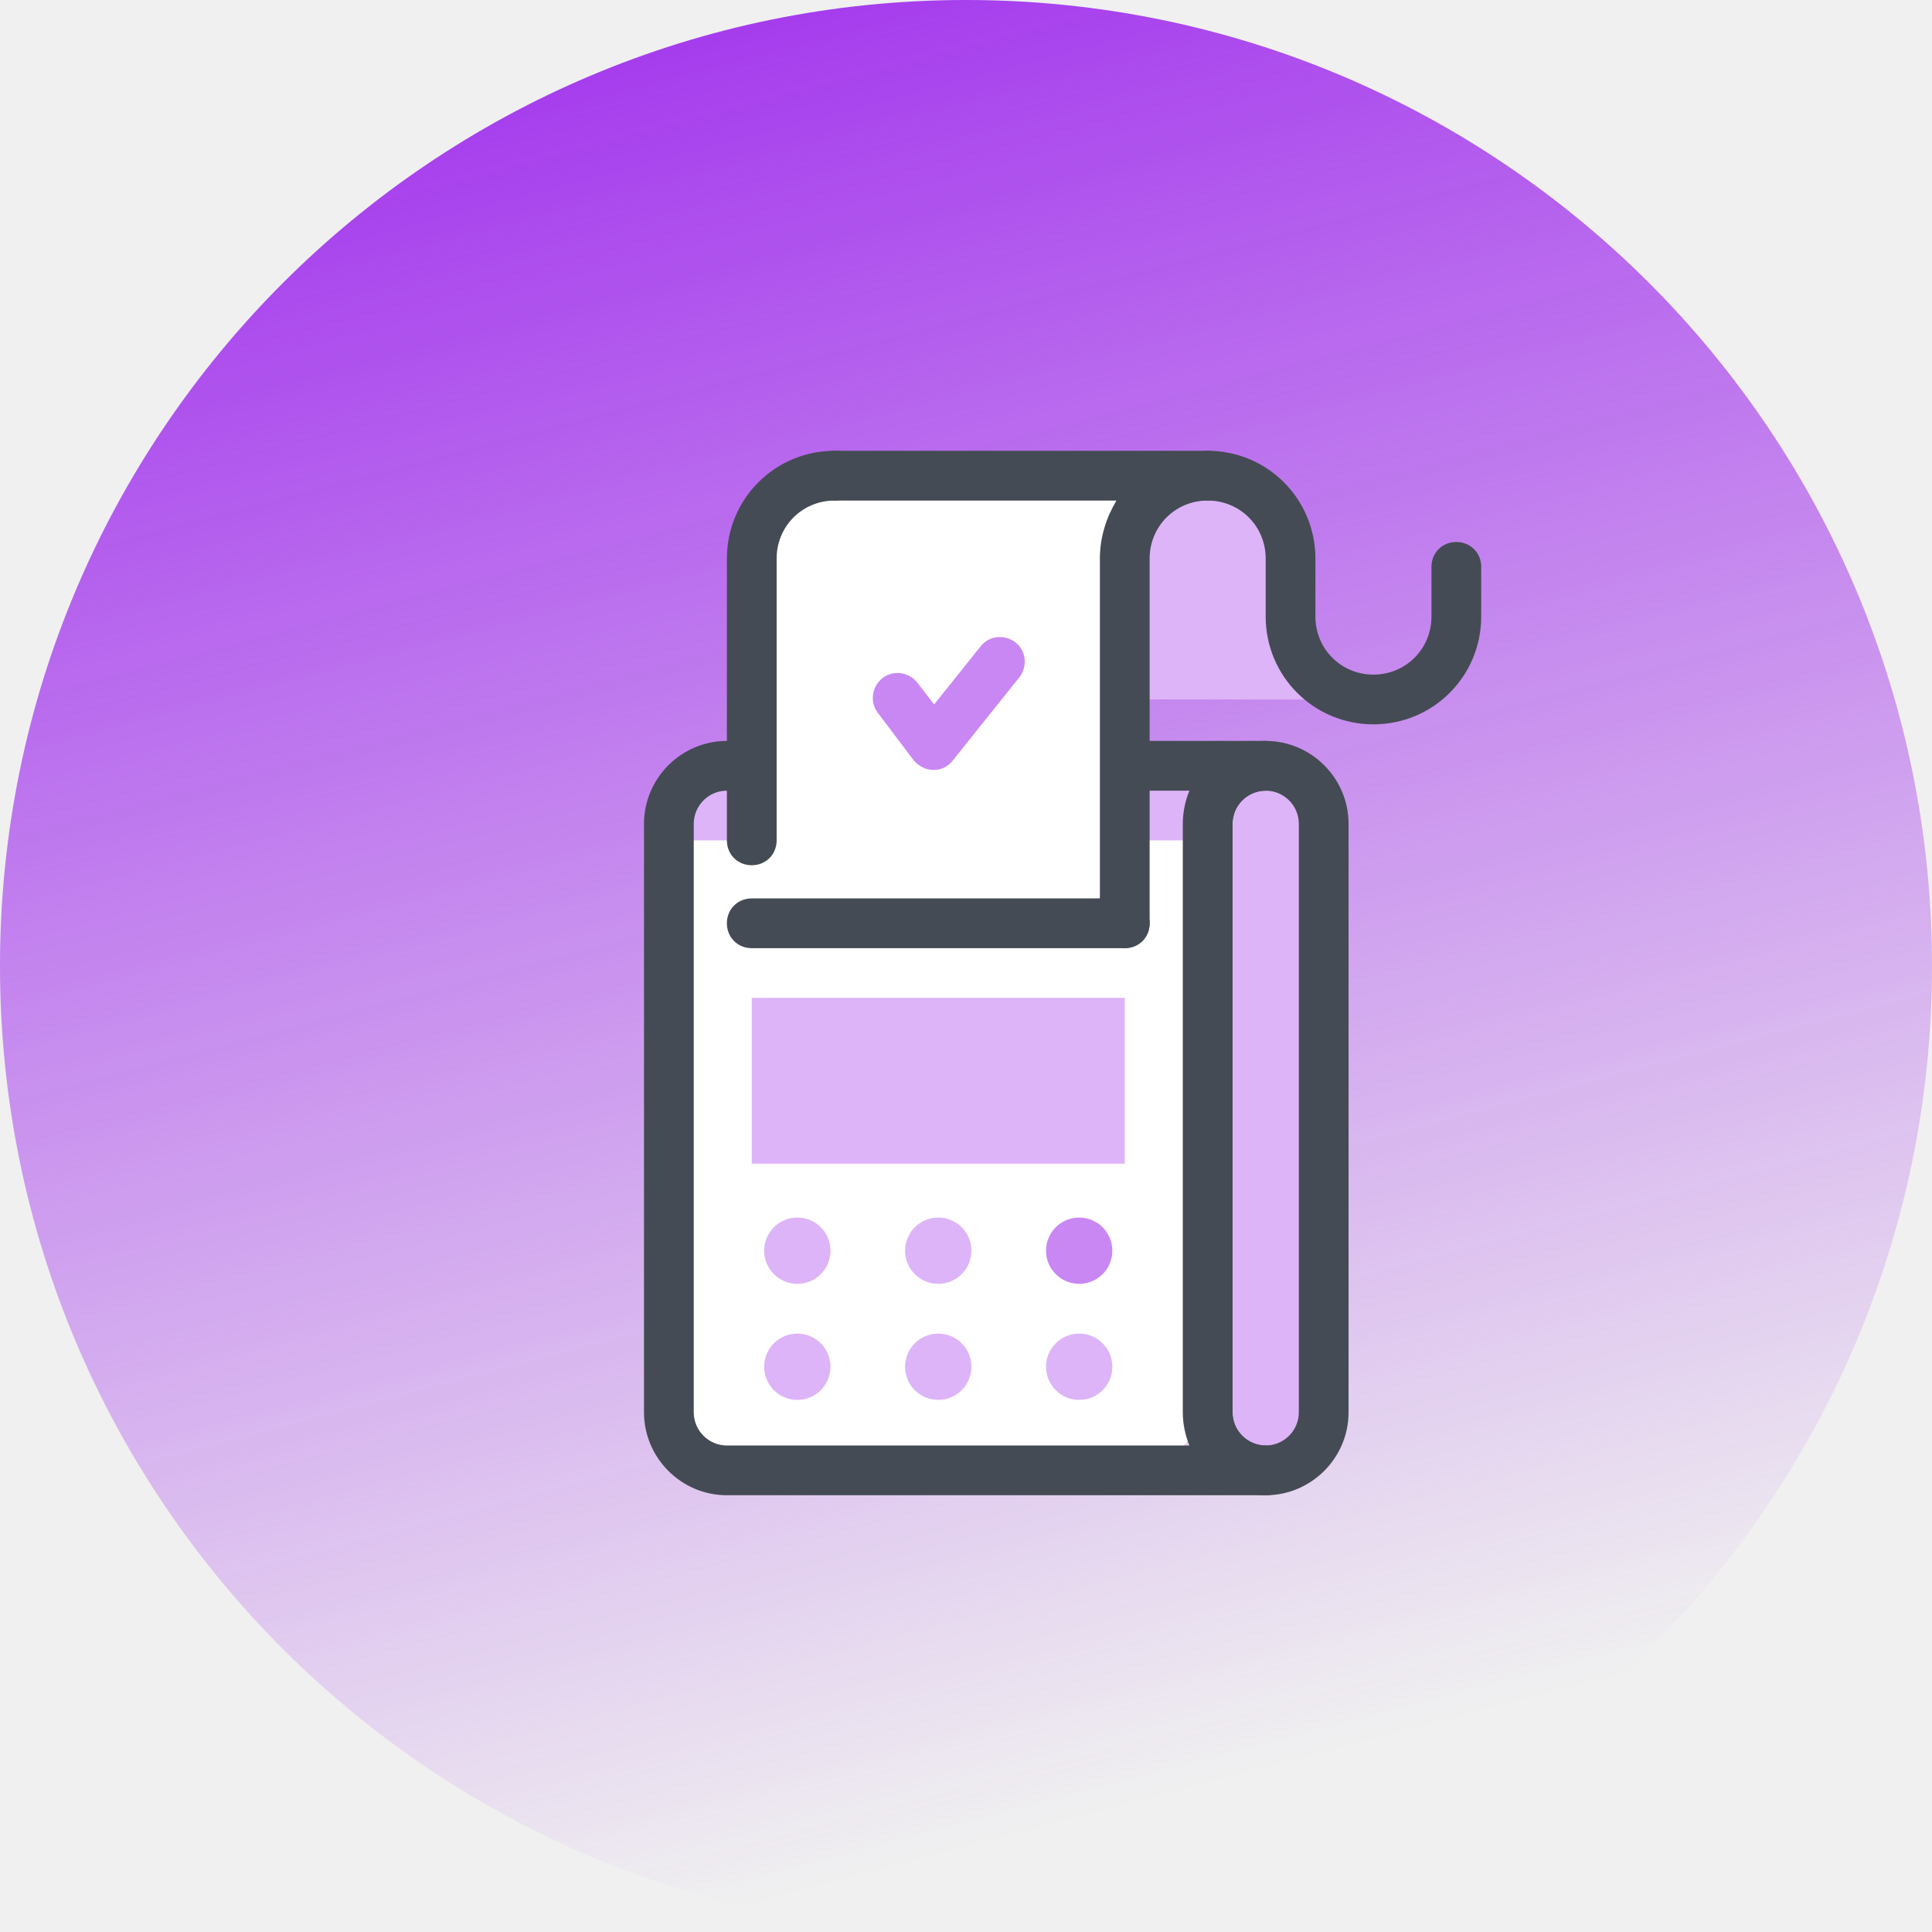
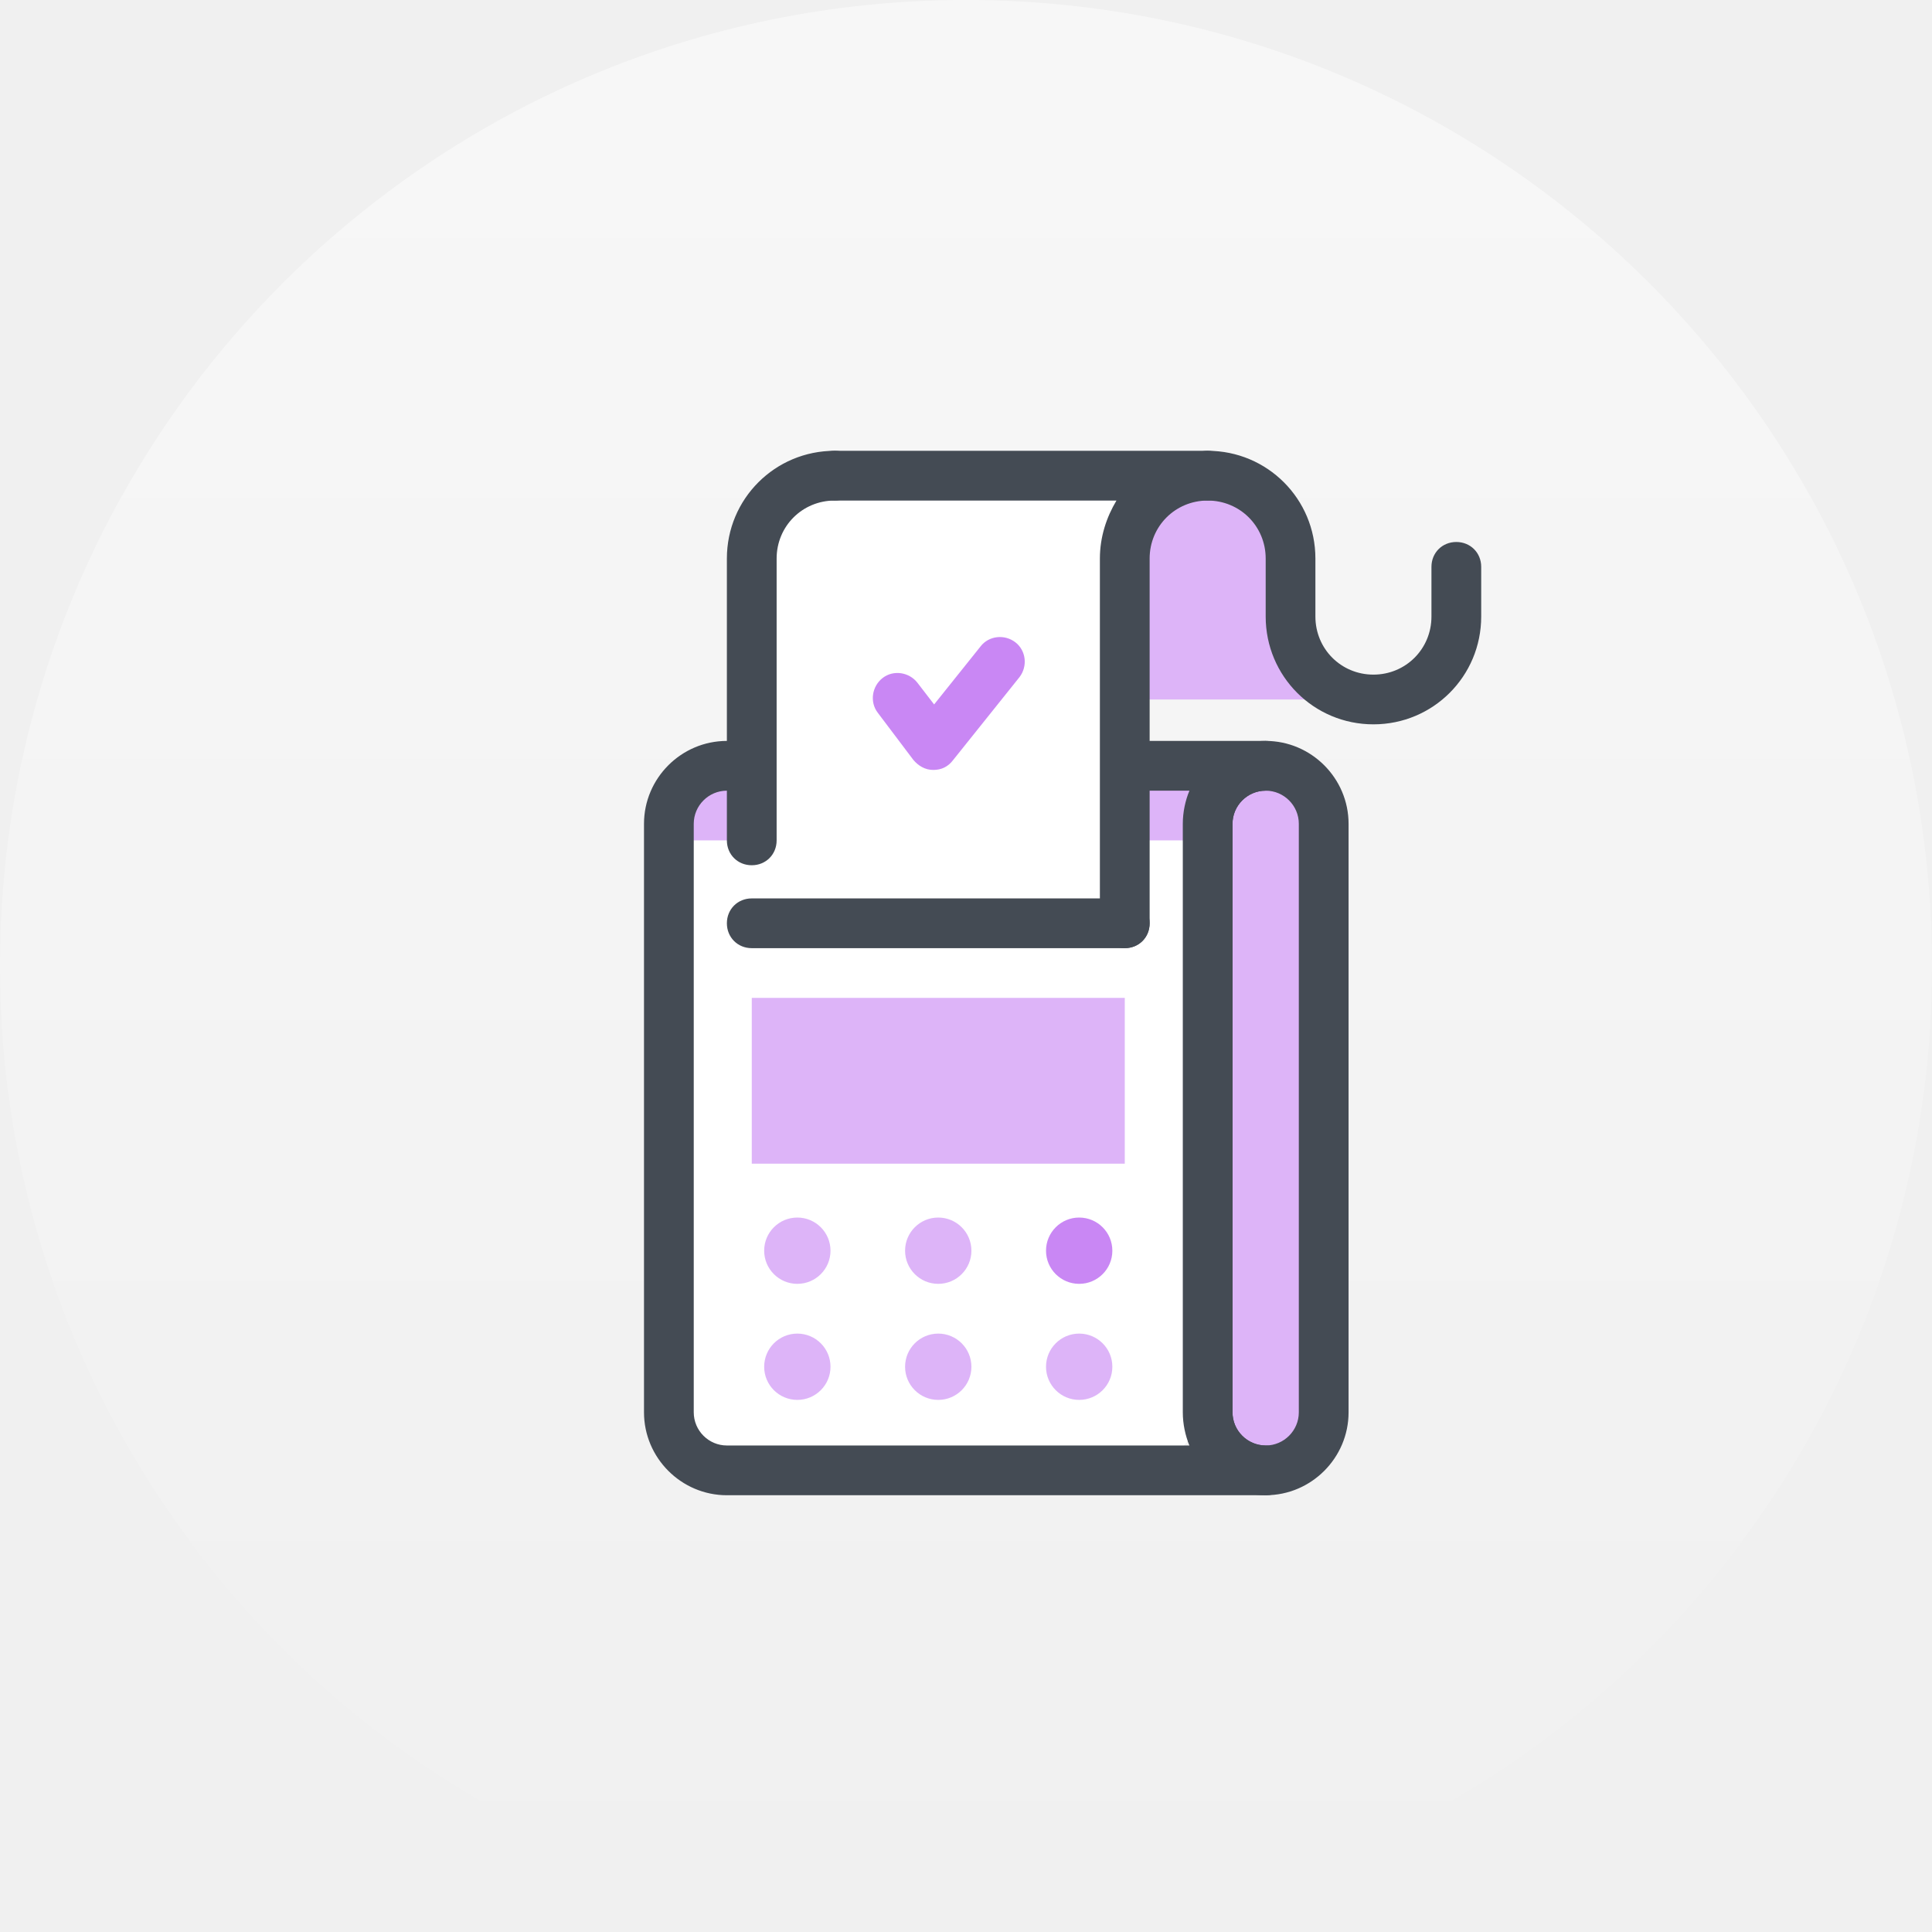
<svg xmlns="http://www.w3.org/2000/svg" width="60" height="60" viewBox="0 0 60 60" fill="none">
-   <path d="M30 1.19201e-06C13.431 -2.56454e-07 7.88585e-06 13.431 6.43738e-06 30C4.98891e-06 46.569 13.431 60 30 60C46.569 60 60 46.569 60 30C60 13.431 46.569 2.64048e-06 30 1.19201e-06Z" fill="url(#paint0_linear_3952_772)" />
+   <path d="M30 1.19201e-06C13.431 -2.56454e-07 7.88585e-06 13.431 6.43738e-06 30C4.98891e-06 46.569 13.431 60 30 60C46.569 60 60 46.569 60 30C60 13.431 46.569 2.64048e-06 30 1.19201e-06Z" fill="url(#paint0_linear_4920_990)" />
  <path d="M39.307 45.663C38.303 45.663 37.505 44.865 37.505 43.861V25.584C37.505 24.58 38.303 23.782 39.307 23.782C40.311 23.782 41.109 24.58 41.109 25.584V43.861C41.109 44.865 40.311 45.663 39.307 45.663Z" fill="#DDB4F8" />
  <path d="M39.307 46.436C37.891 46.436 36.732 45.277 36.732 43.861V25.584C36.732 24.168 37.891 23.01 39.307 23.01C40.722 23.01 41.881 24.168 41.881 25.584V43.861C41.881 45.277 40.722 46.436 39.307 46.436ZM39.307 24.555C38.74 24.555 38.277 25.018 38.277 25.584V43.861C38.277 44.428 38.74 44.891 39.307 44.891C39.873 44.891 40.336 44.428 40.336 43.861V25.584C40.336 25.018 39.873 24.555 39.307 24.555Z" fill="#444B54" />
  <path d="M28.495 21.723V17.346C28.495 15.931 27.337 14.772 25.921 14.772H37.505C38.921 14.772 40.079 15.931 40.079 17.346V19.148C40.079 20.564 41.238 21.723 42.654 21.723" fill="#DDB4F8" />
  <path d="M34.931 45.663H23.347C21.931 45.663 20.773 44.505 20.773 43.089V26.357C20.773 24.941 21.931 23.782 23.347 23.782H34.931C36.347 23.782 37.505 24.941 37.505 26.357V43.089C37.505 44.505 36.347 45.663 34.931 45.663Z" fill="white" />
  <path d="M37.505 23.782H20.773V26.099H37.505V23.782Z" fill="#DDB4F8" />
  <path d="M34.931 30.99H23.347V36.139H34.931V30.99Z" fill="#DDB4F8" />
  <path d="M39.307 46.436H22.574C21.158 46.436 20 45.277 20 43.861V25.584C20 24.168 21.158 23.01 22.574 23.01H39.307C39.745 23.01 40.079 23.345 40.079 23.782C40.079 24.22 39.745 24.555 39.307 24.555C38.741 24.555 38.277 25.018 38.277 25.584V43.861C38.277 44.428 38.741 44.891 39.307 44.891C39.745 44.891 40.079 45.226 40.079 45.663C40.079 46.101 39.745 46.436 39.307 46.436ZM22.574 24.555C22.008 24.555 21.545 25.018 21.545 25.584V43.861C21.545 44.428 22.008 44.891 22.574 44.891H36.939C36.81 44.582 36.733 44.222 36.733 43.861V25.584C36.733 25.224 36.81 24.863 36.939 24.555H22.574Z" fill="#444B54" />
  <path d="M34.931 29.446H23.346C22.909 29.446 22.574 29.111 22.574 28.673C22.574 28.236 22.909 27.901 23.346 27.901H34.931C35.368 27.901 35.703 28.236 35.703 28.673C35.703 29.111 35.368 29.446 34.931 29.446Z" fill="#444B54" />
  <path d="M33.515 39.871C34.084 39.871 34.545 39.41 34.545 38.842C34.545 38.273 34.084 37.812 33.515 37.812C32.946 37.812 32.485 38.273 32.485 38.842C32.485 39.41 32.946 39.871 33.515 39.871Z" fill="#C987F4" />
  <path d="M33.515 43.475C34.084 43.475 34.545 43.014 34.545 42.446C34.545 41.877 34.084 41.416 33.515 41.416C32.946 41.416 32.485 41.877 32.485 42.446C32.485 43.014 32.946 43.475 33.515 43.475Z" fill="#DDB4F8" />
  <path d="M29.138 39.871C29.707 39.871 30.168 39.41 30.168 38.842C30.168 38.273 29.707 37.812 29.138 37.812C28.569 37.812 28.108 38.273 28.108 38.842C28.108 39.41 28.569 39.871 29.138 39.871Z" fill="#DDB4F8" />
  <path d="M29.138 43.475C29.707 43.475 30.168 43.014 30.168 42.446C30.168 41.877 29.707 41.416 29.138 41.416C28.569 41.416 28.108 41.877 28.108 42.446C28.108 43.014 28.569 43.475 29.138 43.475Z" fill="#DDB4F8" />
  <path d="M24.762 39.871C25.331 39.871 25.792 39.41 25.792 38.842C25.792 38.273 25.331 37.812 24.762 37.812C24.193 37.812 23.732 38.273 23.732 38.842C23.732 39.41 24.193 39.871 24.762 39.871Z" fill="#DDB4F8" />
  <path d="M24.762 43.475C25.331 43.475 25.792 43.014 25.792 42.446C25.792 41.877 25.331 41.416 24.762 41.416C24.193 41.416 23.732 41.877 23.732 42.446C23.732 43.014 24.193 43.475 24.762 43.475Z" fill="#DDB4F8" />
  <path d="M42.653 22.495C40.8 22.495 39.307 21.002 39.307 19.148V17.346C39.307 16.343 38.509 15.545 37.505 15.545C37.067 15.545 36.732 15.21 36.732 14.772C36.732 14.335 37.067 14 37.505 14C39.358 14 40.851 15.493 40.851 17.346V19.148C40.851 20.152 41.649 20.951 42.653 20.951C43.657 20.951 44.455 20.152 44.455 19.148V17.604C44.455 17.166 44.79 16.832 45.227 16.832C45.665 16.832 46 17.166 46 17.604V19.148C46 21.002 44.507 22.495 42.653 22.495Z" fill="#444B54" />
  <path d="M34.931 27.129V17.346C34.931 15.931 36.089 14.772 37.505 14.772H25.921C24.505 14.772 23.347 15.931 23.347 17.346V27.129" fill="white" />
  <path d="M28.984 23.911C28.727 23.911 28.521 23.782 28.367 23.602L27.26 22.135C27.002 21.8 27.079 21.311 27.414 21.053C27.749 20.796 28.238 20.873 28.495 21.208L29.01 21.877L30.452 20.075C30.709 19.741 31.198 19.689 31.533 19.947C31.868 20.204 31.919 20.693 31.662 21.028L29.602 23.602C29.448 23.808 29.242 23.911 28.984 23.911Z" fill="#C987F4" />
  <path d="M23.346 26.871C22.909 26.871 22.574 26.537 22.574 26.099V17.346C22.574 15.493 24.067 14 25.921 14C26.358 14 26.693 14.335 26.693 14.772C26.693 15.21 26.358 15.545 25.921 15.545C24.917 15.545 24.119 16.343 24.119 17.346V26.099C24.119 26.537 23.784 26.871 23.346 26.871Z" fill="#444B54" />
  <path d="M34.931 29.445C34.493 29.445 34.158 29.111 34.158 28.673V17.346C34.158 16.677 34.364 16.059 34.673 15.545H25.921C25.483 15.545 25.148 15.21 25.148 14.772C25.148 14.335 25.483 14 25.921 14H37.505C37.943 14 38.277 14.335 38.277 14.772C38.277 15.21 37.943 15.545 37.505 15.545C36.501 15.545 35.703 16.343 35.703 17.346V28.673C35.703 29.111 35.368 29.445 34.931 29.445Z" fill="#444B54" />
  <defs>
-     <linearGradient id="paint0_linear_3952_772" x1="40.5" y1="-7.5" x2="55.832" y2="50.644" gradientUnits="userSpaceOnUse">
-       <stop stop-color="#A131ED" />
-       <stop offset="1" stop-color="#A131ED" stop-opacity="0" />
+     <linearGradient id="paint0_linear_4920_990" x1="30" y1="60" x2="30" y2="-61.406" gradientUnits="userSpaceOnUse">
+       <stop stop-color="white" stop-opacity="0" />
+       <stop offset="1" stop-color="white" />
    </linearGradient>
  </defs>
</svg>
